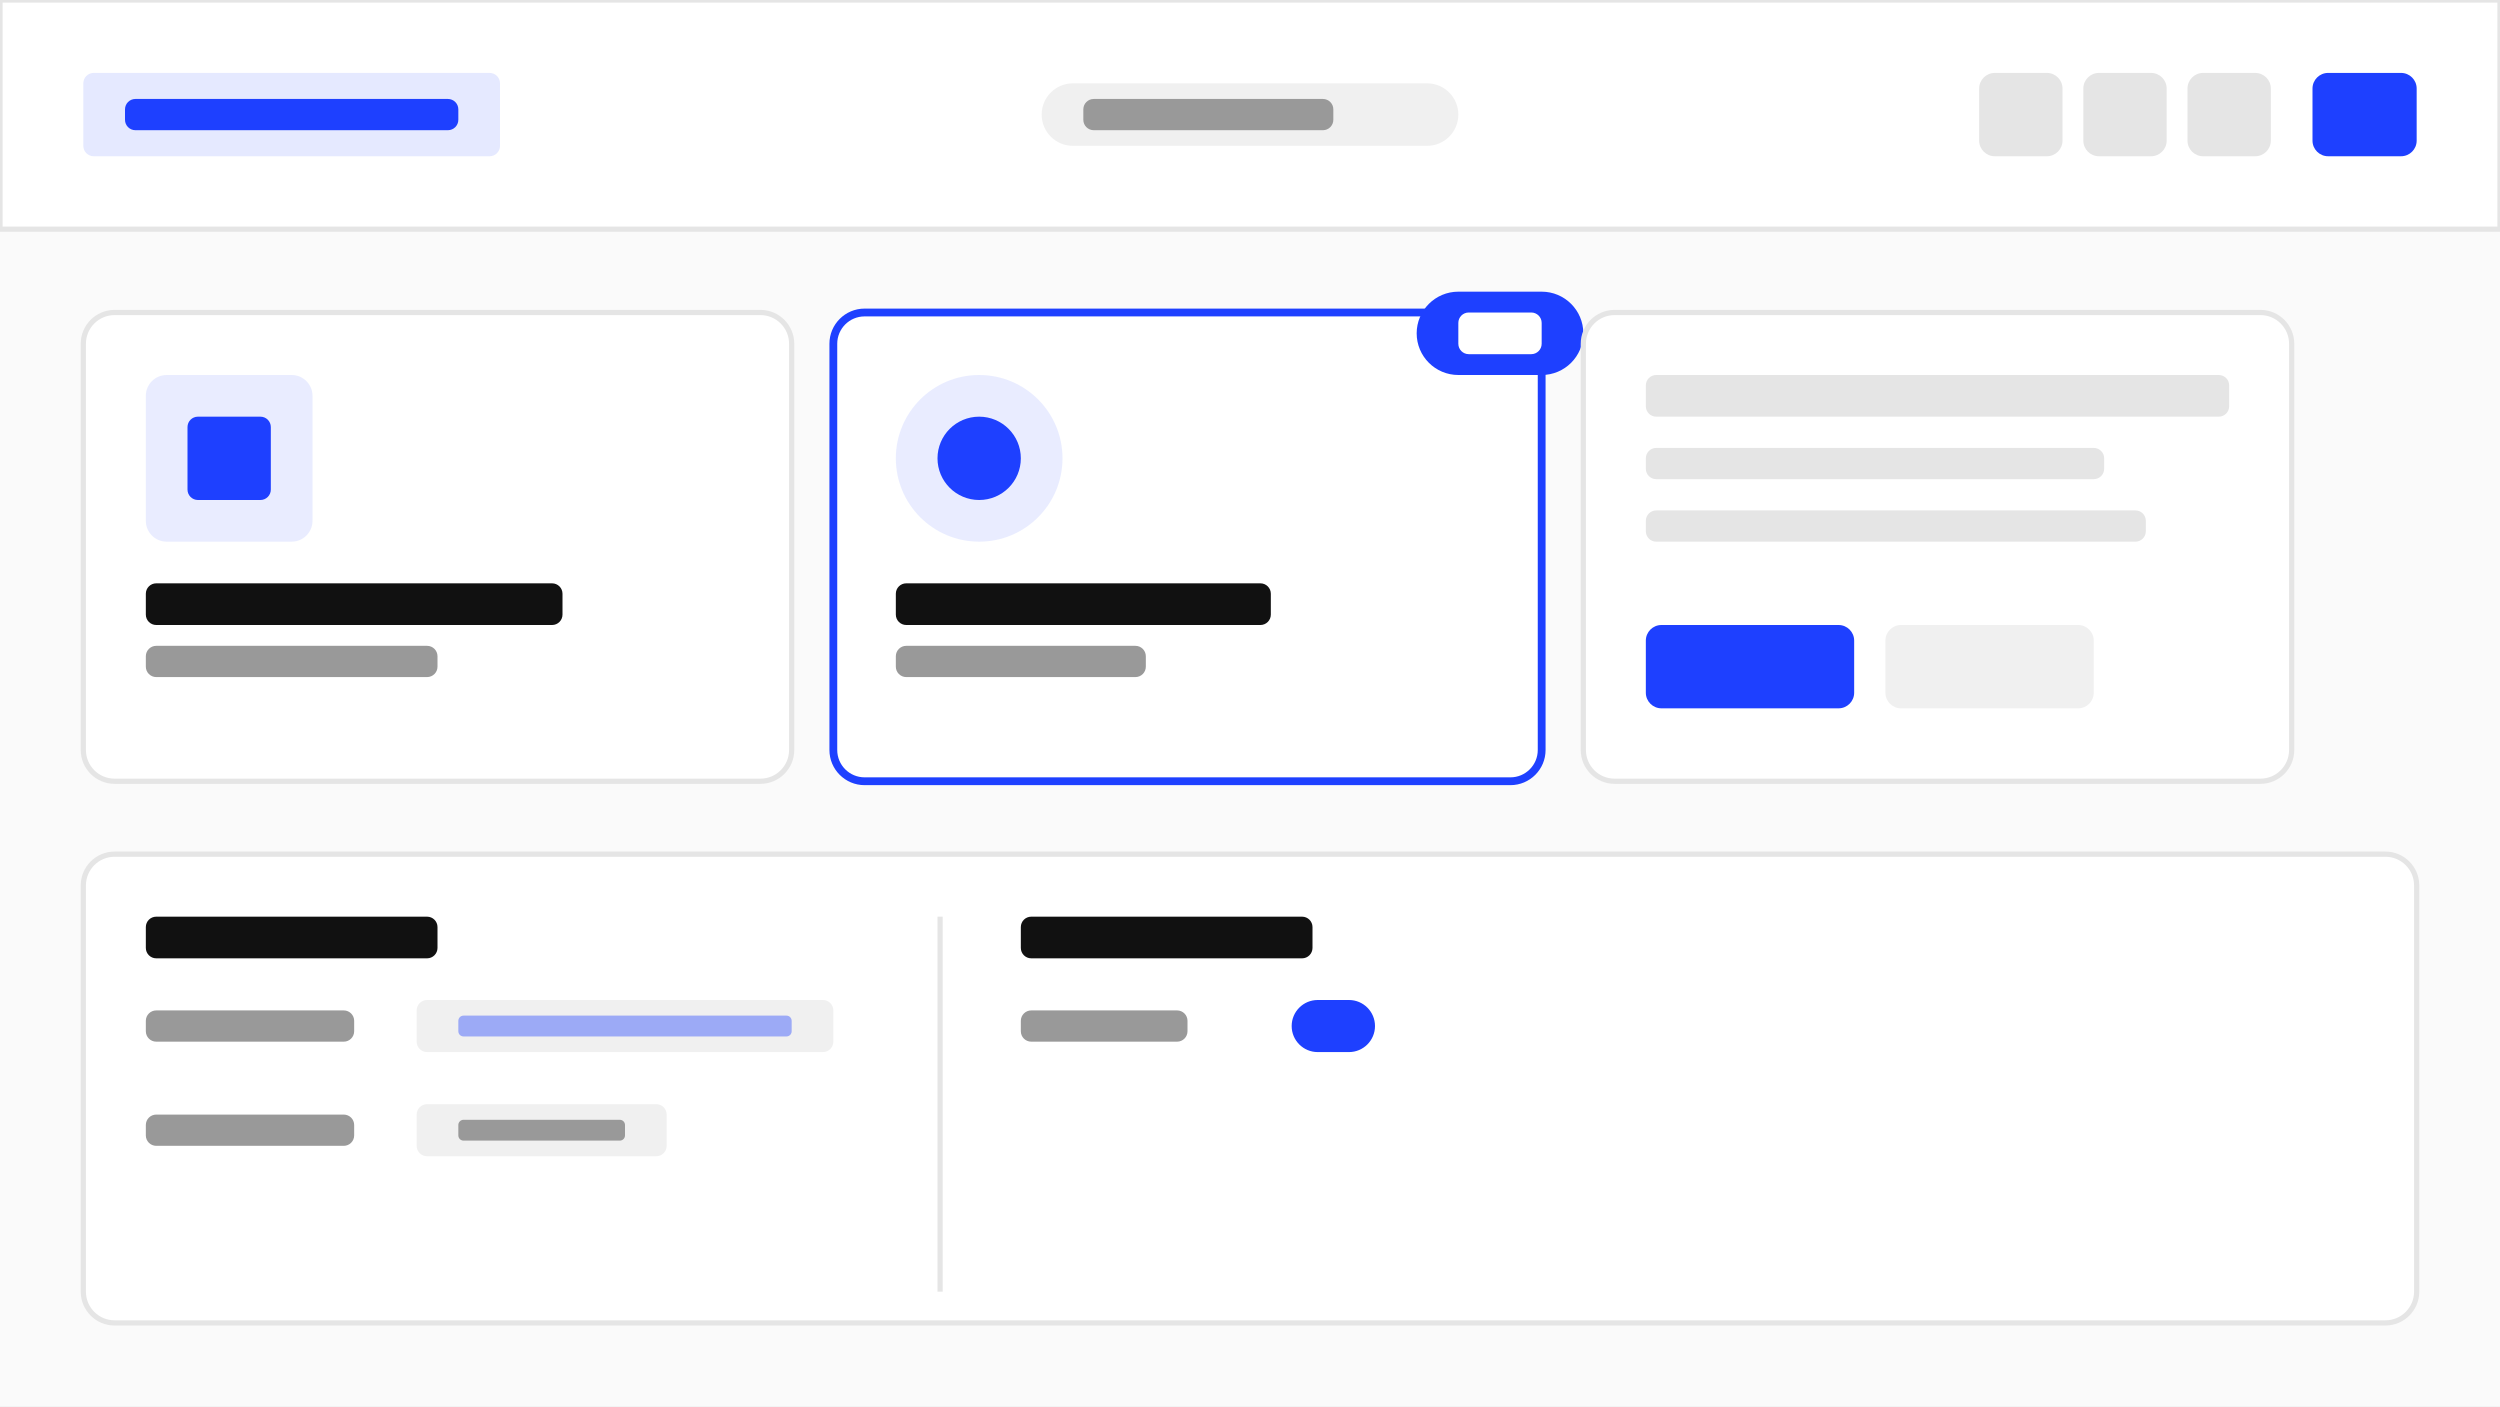
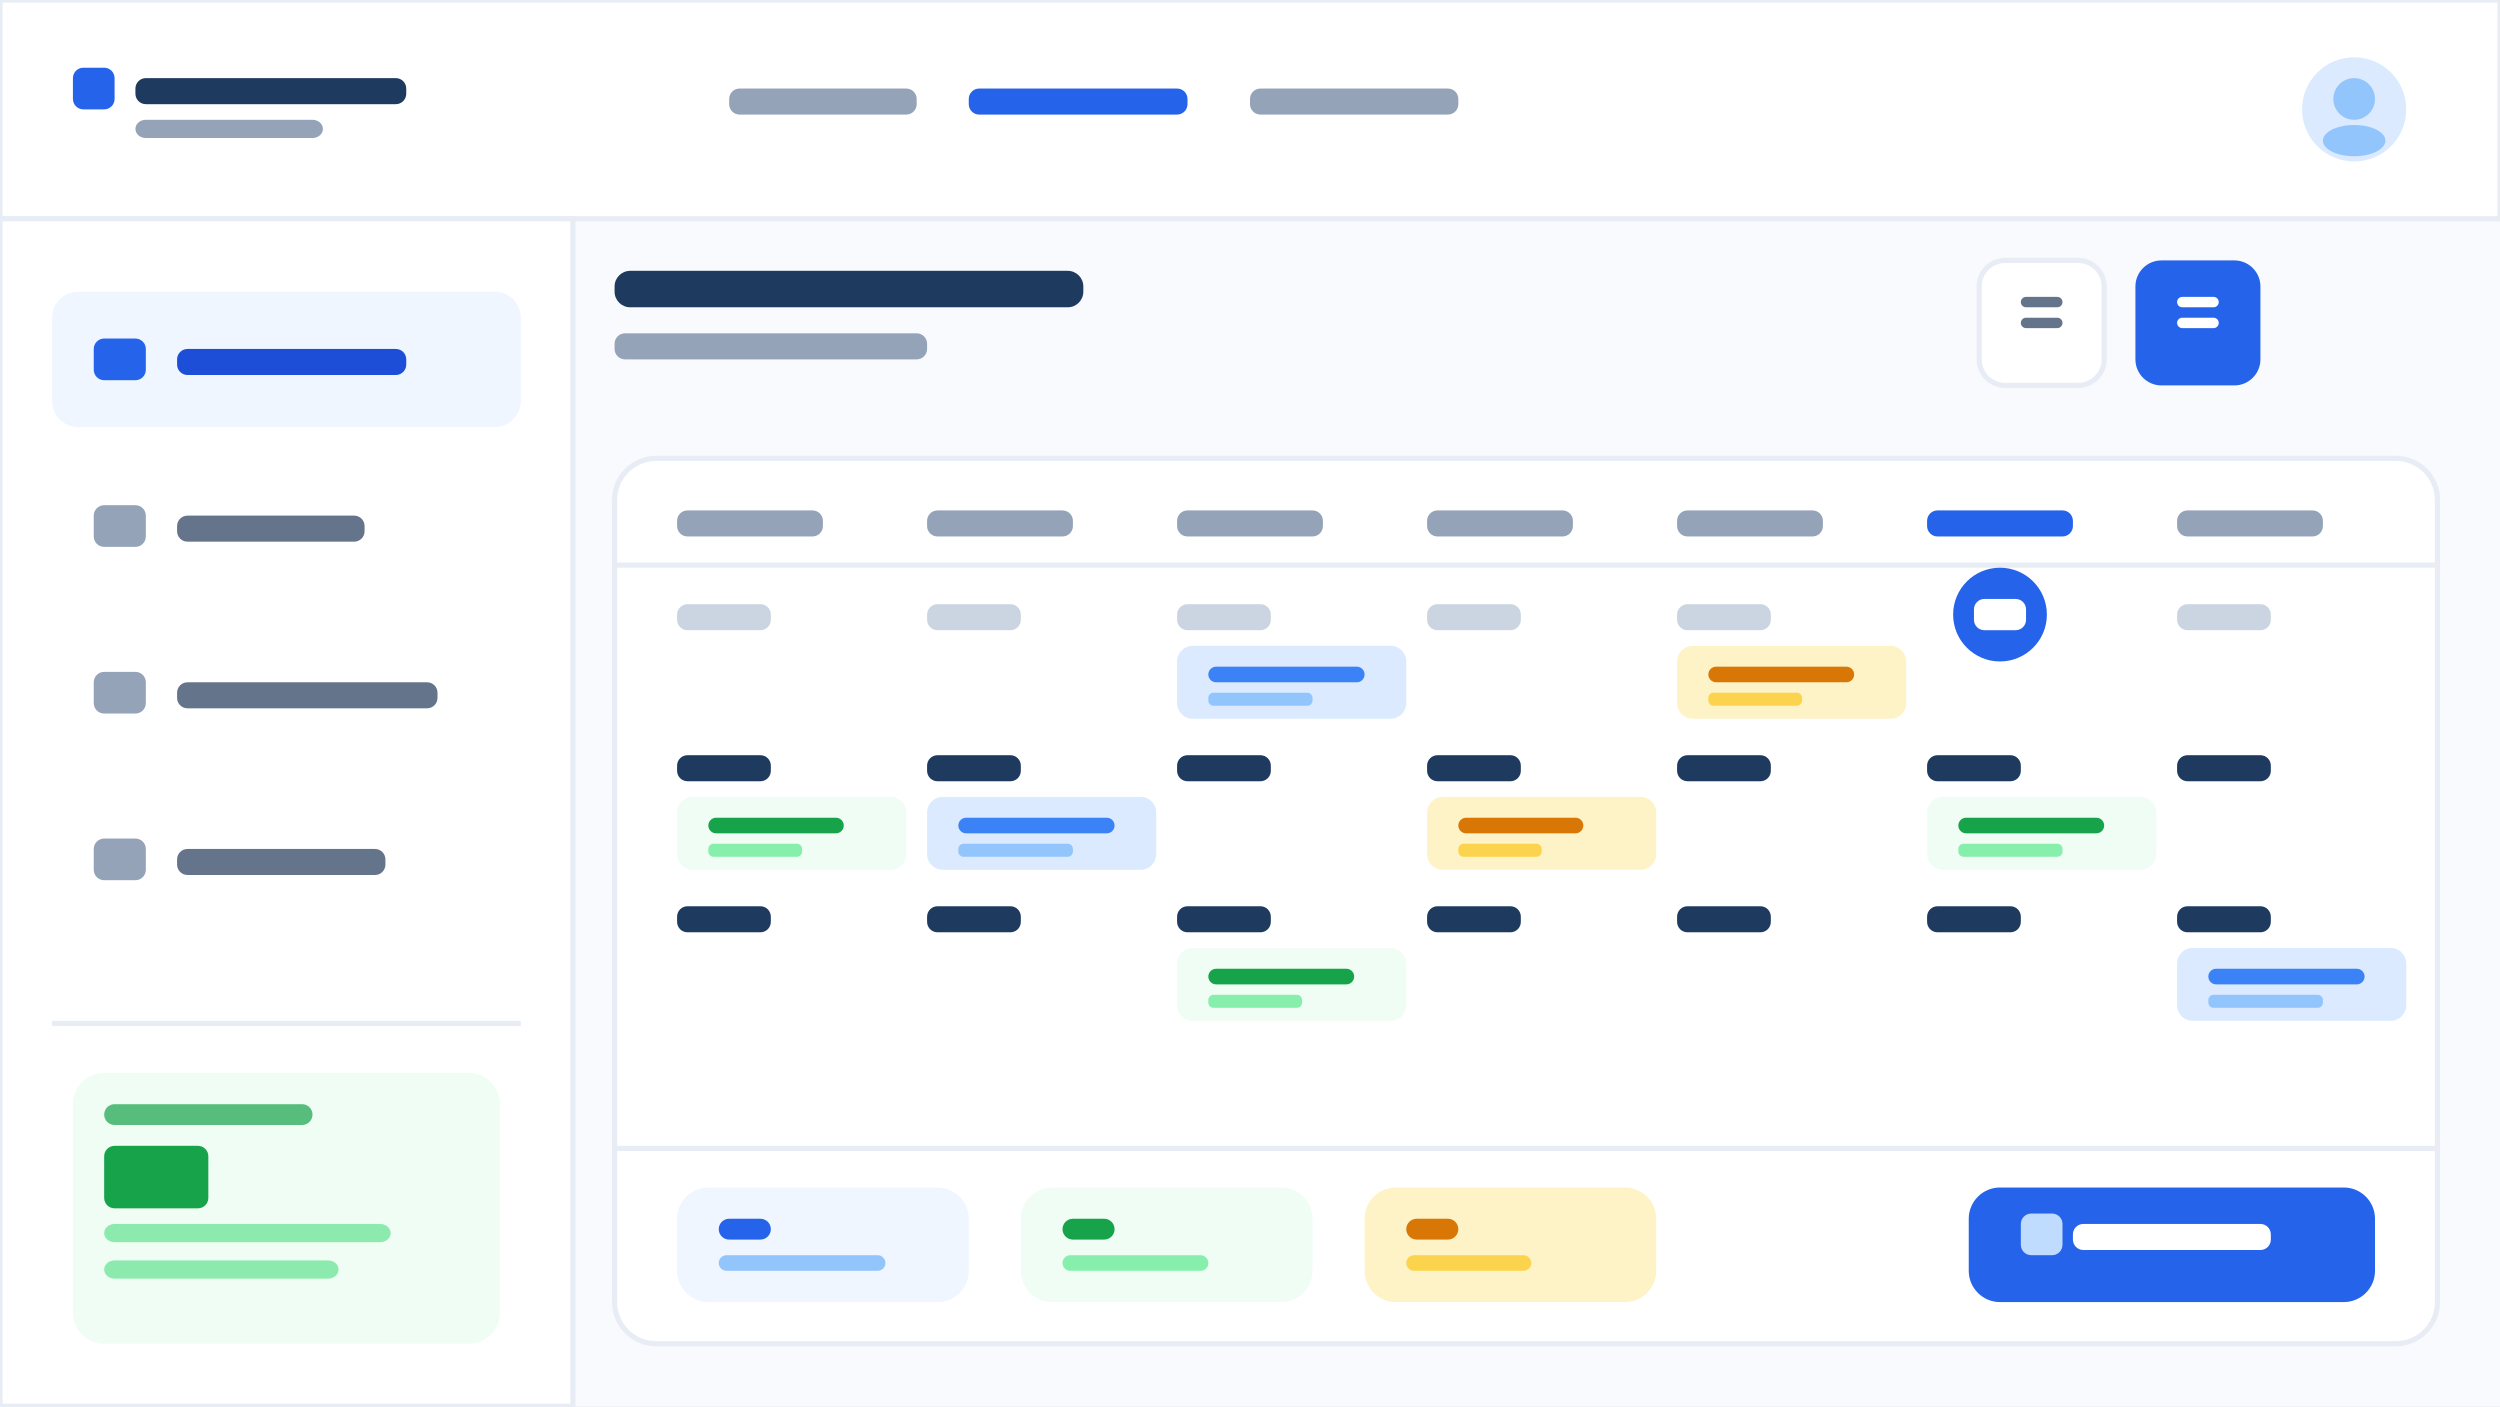
<svg xmlns="http://www.w3.org/2000/svg" viewBox="0 0 480 270" width="480" height="270">
-   <rect width="480" height="270" fill="#FAFAFA" />
-   <rect x="0" y="0" width="480" height="44" fill="#FFFFFF" stroke="#E5E5E5" stroke-width="1" />
-   <rect x="16" y="14" width="80" height="16" rx="2" fill="#1E40FF" opacity="0.12" />
-   <rect x="24" y="19" width="64" height="6" rx="2" fill="#1E40FF" />
-   <rect x="200" y="16" width="80" height="12" rx="6" fill="#F0F0F0" />
-   <rect x="208" y="19" width="48" height="6" rx="2" fill="#999999" />
-   <rect x="380" y="14" width="16" height="16" rx="3" fill="#E5E5E5" />
-   <rect x="400" y="14" width="16" height="16" rx="3" fill="#E5E5E5" />
-   <rect x="420" y="14" width="16" height="16" rx="3" fill="#E5E5E5" />
-   <rect x="444" y="14" width="20" height="16" rx="3" fill="#1E40FF" />
-   <rect x="16" y="60" width="136" height="90" rx="6" fill="#FFFFFF" stroke="#E5E5E5" stroke-width="1" />
-   <rect x="28" y="72" width="32" height="32" rx="4" fill="#1E40FF" opacity="0.1" />
-   <rect x="36" y="80" width="16" height="16" rx="2" fill="#1E40FF" />
-   <rect x="28" y="112" width="80" height="8" rx="2" fill="#111111" />
-   <rect x="28" y="124" width="56" height="6" rx="2" fill="#999999" />
-   <rect x="160" y="60" width="136" height="90" rx="6" fill="#FFFFFF" stroke="#1E40FF" stroke-width="1.5" />
-   <rect x="172" y="72" width="32" height="32" rx="16" fill="#1E40FF" opacity="0.1" />
-   <rect x="180" y="80" width="16" height="16" rx="8" fill="#1E40FF" />
-   <rect x="172" y="112" width="72" height="8" rx="2" fill="#111111" />
-   <rect x="172" y="124" width="48" height="6" rx="2" fill="#999999" />
-   <rect x="272" y="56" width="32" height="16" rx="8" fill="#1E40FF" />
-   <rect x="280" y="60" width="16" height="8" rx="2" fill="#FFFFFF" />
-   <rect x="304" y="60" width="136" height="90" rx="6" fill="#FFFFFF" stroke="#E5E5E5" stroke-width="1" />
-   <rect x="316" y="72" width="112" height="8" rx="2" fill="#E5E5E5" />
-   <rect x="316" y="86" width="88" height="6" rx="2" fill="#E5E5E5" />
-   <rect x="316" y="98" width="96" height="6" rx="2" fill="#E5E5E5" />
-   <rect x="316" y="120" width="40" height="16" rx="3" fill="#1E40FF" />
-   <rect x="362" y="120" width="40" height="16" rx="3" fill="#F0F0F0" />
-   <rect x="16" y="164" width="448" height="90" rx="6" fill="#FFFFFF" stroke="#E5E5E5" stroke-width="1" />
-   <rect x="28" y="176" width="56" height="8" rx="2" fill="#111111" />
-   <rect x="28" y="194" width="40" height="6" rx="2" fill="#999999" />
-   <rect x="80" y="192" width="80" height="10" rx="2" fill="#F0F0F0" />
-   <rect x="88" y="195" width="64" height="4" rx="1" fill="#1E40FF" opacity="0.4" />
-   <rect x="28" y="214" width="40" height="6" rx="2" fill="#999999" />
-   <rect x="80" y="212" width="48" height="10" rx="2" fill="#F0F0F0" />
-   <rect x="88" y="215" width="32" height="4" rx="1" fill="#999999" />
-   <rect x="180" y="176" width="1" height="72" fill="#E5E5E5" />
-   <rect x="196" y="176" width="56" height="8" rx="2" fill="#111111" />
-   <rect x="196" y="194" width="32" height="6" rx="2" fill="#999999" />
-   <rect x="248" y="192" width="16" height="10" rx="5" fill="#1E40FF" />
+   <rect width="480" height="270" fill="#F8FAFE" />
+   <rect x="0" y="0" width="480" height="42" fill="#FFFFFF" stroke="#E8EDF5" stroke-width="1" />
+   <rect x="14" y="13" width="8" height="8" rx="2" fill="#2563EB" />
+   <rect x="26" y="15" width="52" height="5" rx="2" fill="#1E3A5F" />
+   <rect x="26" y="23" width="36" height="3.5" rx="2" fill="#94A3B8" />
+   <rect x="140" y="17" width="36" height="5" rx="2" fill="#94A3B8" />
+   <rect x="186" y="17" width="42" height="5" rx="2" fill="#2563EB" />
+   <rect x="240" y="17" width="40" height="5" rx="2" fill="#94A3B8" />
+   <circle cx="452" cy="21" r="10" fill="#DBEAFE" />
+   <circle cx="452" cy="19" r="4" fill="#93C5FD" />
+   <ellipse cx="452" cy="27" rx="6" ry="3" fill="#93C5FD" />
+   <rect x="0" y="42" width="110" height="228" fill="#FFFFFF" stroke="#E8EDF5" stroke-width="1" />
+   <rect x="10" y="56" width="90" height="26" rx="5" fill="#EFF6FF" />
+   <rect x="18" y="65" width="10" height="8" rx="2" fill="#2563EB" />
+   <rect x="34" y="67" width="44" height="5" rx="2" fill="#1D4ED8" />
+   <rect x="10" y="88" width="90" height="26" rx="5" fill="transparent" />
+   <rect x="18" y="97" width="10" height="8" rx="2" fill="#94A3B8" />
+   <rect x="34" y="99" width="36" height="5" rx="2" fill="#64748B" />
+   <rect x="10" y="120" width="90" height="26" rx="5" fill="transparent" />
+   <rect x="18" y="129" width="10" height="8" rx="2" fill="#94A3B8" />
+   <rect x="34" y="131" width="50" height="5" rx="2" fill="#64748B" />
+   <rect x="10" y="152" width="90" height="26" rx="5" fill="transparent" />
+   <rect x="18" y="161" width="10" height="8" rx="2" fill="#94A3B8" />
+   <rect x="34" y="163" width="40" height="5" rx="2" fill="#64748B" />
+   <rect x="10" y="196" width="90" height="1" fill="#E8EDF5" />
+   <rect x="14" y="206" width="82" height="52" rx="6" fill="#F0FDF4" />
+   <rect x="20" y="212" width="40" height="4" rx="2" fill="#16A34A" opacity="0.7" />
+   <rect x="20" y="220" width="20" height="12" rx="2" fill="#16A34A" />
+   <rect x="20" y="235" width="55" height="3.5" rx="2" fill="#4ADE80" opacity="0.6" />
+   <rect x="20" y="242" width="45" height="3.5" rx="2" fill="#4ADE80" opacity="0.6" />
+   <rect x="118" y="50" width="350" height="32" rx="0" fill="transparent" />
+   <rect x="118" y="52" width="90" height="7" rx="3" fill="#1E3A5F" />
+   <rect x="118" y="64" width="60" height="5" rx="2" fill="#94A3B8" />
+   <rect x="380" y="50" width="24" height="24" rx="5" fill="#FFFFFF" stroke="#E8EDF5" stroke-width="1" />
+   <rect x="388" y="57" width="8" height="2" rx="1" fill="#64748B" />
+   <rect x="388" y="61" width="8" height="2" rx="1" fill="#64748B" />
+   <rect x="410" y="50" width="24" height="24" rx="5" fill="#2563EB" />
+   <rect x="418" y="57" width="8" height="2" rx="1" fill="#FFFFFF" />
+   <rect x="418" y="61" width="8" height="2" rx="1" fill="#FFFFFF" />
+   <rect x="118" y="88" width="350" height="170" rx="8" fill="#FFFFFF" stroke="#E8EDF5" stroke-width="1" />
+   <rect x="130" y="98" width="28" height="5" rx="2" fill="#94A3B8" />
+   <rect x="178" y="98" width="28" height="5" rx="2" fill="#94A3B8" />
+   <rect x="226" y="98" width="28" height="5" rx="2" fill="#94A3B8" />
+   <rect x="274" y="98" width="28" height="5" rx="2" fill="#94A3B8" />
+   <rect x="322" y="98" width="28" height="5" rx="2" fill="#94A3B8" />
+   <rect x="370" y="98" width="28" height="5" rx="2" fill="#2563EB" />
+   <rect x="418" y="98" width="28" height="5" rx="2" fill="#94A3B8" />
+   <rect x="118" y="108" width="350" height="1" fill="#E8EDF5" />
+   <rect x="130" y="116" width="18" height="5" rx="2" fill="#CBD5E1" />
+   <rect x="178" y="116" width="18" height="5" rx="2" fill="#CBD5E1" />
+   <rect x="226" y="116" width="18" height="5" rx="2" fill="#CBD5E1" />
+   <rect x="274" y="116" width="18" height="5" rx="2" fill="#CBD5E1" />
+   <rect x="322" y="116" width="18" height="5" rx="2" fill="#CBD5E1" />
+   <circle cx="384" cy="118" r="9" fill="#2563EB" />
+   <rect x="379" y="115" width="10" height="6" rx="2" fill="#FFFFFF" />
+   <rect x="418" y="116" width="18" height="5" rx="2" fill="#CBD5E1" />
+   <rect x="226" y="124" width="44" height="14" rx="3" fill="#DBEAFE" />
+   <rect x="232" y="128" width="30" height="3" rx="1.5" fill="#3B82F6" />
+   <rect x="232" y="133" width="20" height="2.5" rx="1" fill="#93C5FD" />
+   <rect x="322" y="124" width="44" height="14" rx="3" fill="#FEF3C7" />
+   <rect x="328" y="128" width="28" height="3" rx="1.5" fill="#D97706" />
+   <rect x="328" y="133" width="18" height="2.5" rx="1" fill="#FCD34D" />
+   <rect x="130" y="145" width="18" height="5" rx="2" fill="#1E3A5F" />
+   <rect x="178" y="145" width="18" height="5" rx="2" fill="#1E3A5F" />
+   <rect x="226" y="145" width="18" height="5" rx="2" fill="#1E3A5F" />
+   <rect x="274" y="145" width="18" height="5" rx="2" fill="#1E3A5F" />
+   <rect x="322" y="145" width="18" height="5" rx="2" fill="#1E3A5F" />
+   <rect x="370" y="145" width="18" height="5" rx="2" fill="#1E3A5F" />
+   <rect x="418" y="145" width="18" height="5" rx="2" fill="#1E3A5F" />
+   <rect x="130" y="153" width="44" height="14" rx="3" fill="#F0FDF4" />
+   <rect x="136" y="157" width="26" height="3" rx="1.5" fill="#16A34A" />
+   <rect x="136" y="162" width="18" height="2.5" rx="1" fill="#86EFAC" />
+   <rect x="178" y="153" width="44" height="14" rx="3" fill="#DBEAFE" />
+   <rect x="184" y="157" width="30" height="3" rx="1.5" fill="#3B82F6" />
+   <rect x="184" y="162" width="22" height="2.5" rx="1" fill="#93C5FD" />
+   <rect x="274" y="153" width="44" height="14" rx="3" fill="#FEF3C7" />
+   <rect x="280" y="157" width="24" height="3" rx="1.5" fill="#D97706" />
+   <rect x="280" y="162" width="16" height="2.5" rx="1" fill="#FCD34D" />
+   <rect x="370" y="153" width="44" height="14" rx="3" fill="#F0FDF4" />
+   <rect x="376" y="157" width="28" height="3" rx="1.5" fill="#16A34A" />
+   <rect x="376" y="162" width="20" height="2.5" rx="1" fill="#86EFAC" />
+   <rect x="130" y="174" width="18" height="5" rx="2" fill="#1E3A5F" />
+   <rect x="178" y="174" width="18" height="5" rx="2" fill="#1E3A5F" />
+   <rect x="226" y="174" width="18" height="5" rx="2" fill="#1E3A5F" />
+   <rect x="274" y="174" width="18" height="5" rx="2" fill="#1E3A5F" />
+   <rect x="322" y="174" width="18" height="5" rx="2" fill="#1E3A5F" />
+   <rect x="370" y="174" width="18" height="5" rx="2" fill="#1E3A5F" />
+   <rect x="418" y="174" width="18" height="5" rx="2" fill="#1E3A5F" />
+   <rect x="226" y="182" width="44" height="14" rx="3" fill="#F0FDF4" />
+   <rect x="232" y="186" width="28" height="3" rx="1.5" fill="#16A34A" />
+   <rect x="232" y="191" width="18" height="2.5" rx="1" fill="#86EFAC" />
+   <rect x="418" y="182" width="44" height="14" rx="3" fill="#DBEAFE" />
+   <rect x="424" y="186" width="30" height="3" rx="1.5" fill="#3B82F6" />
+   <rect x="424" y="191" width="22" height="2.5" rx="1" fill="#93C5FD" />
+   <rect x="118" y="220" width="350" height="1" fill="#E8EDF5" />
+   <rect x="130" y="228" width="56" height="22" rx="6" fill="#EFF6FF" />
+   <rect x="138" y="234" width="10" height="4" rx="2" fill="#2563EB" />
+   <rect x="138" y="241" width="32" height="3" rx="1.5" fill="#93C5FD" />
+   <rect x="196" y="228" width="56" height="22" rx="6" fill="#F0FDF4" />
+   <rect x="204" y="234" width="10" height="4" rx="2" fill="#16A34A" />
+   <rect x="204" y="241" width="28" height="3" rx="1.5" fill="#86EFAC" />
+   <rect x="262" y="228" width="56" height="22" rx="6" fill="#FEF3C7" />
+   <rect x="270" y="234" width="10" height="4" rx="2" fill="#D97706" />
+   <rect x="270" y="241" width="24" height="3" rx="1.5" fill="#FCD34D" />
+   <rect x="378" y="228" width="78" height="22" rx="6" fill="#2563EB" />
+   <rect x="398" y="235" width="38" height="5" rx="2" fill="#FFFFFF" />
+   <rect x="388" y="233" width="8" height="8" rx="2" fill="#BFDBFE" />
</svg>
